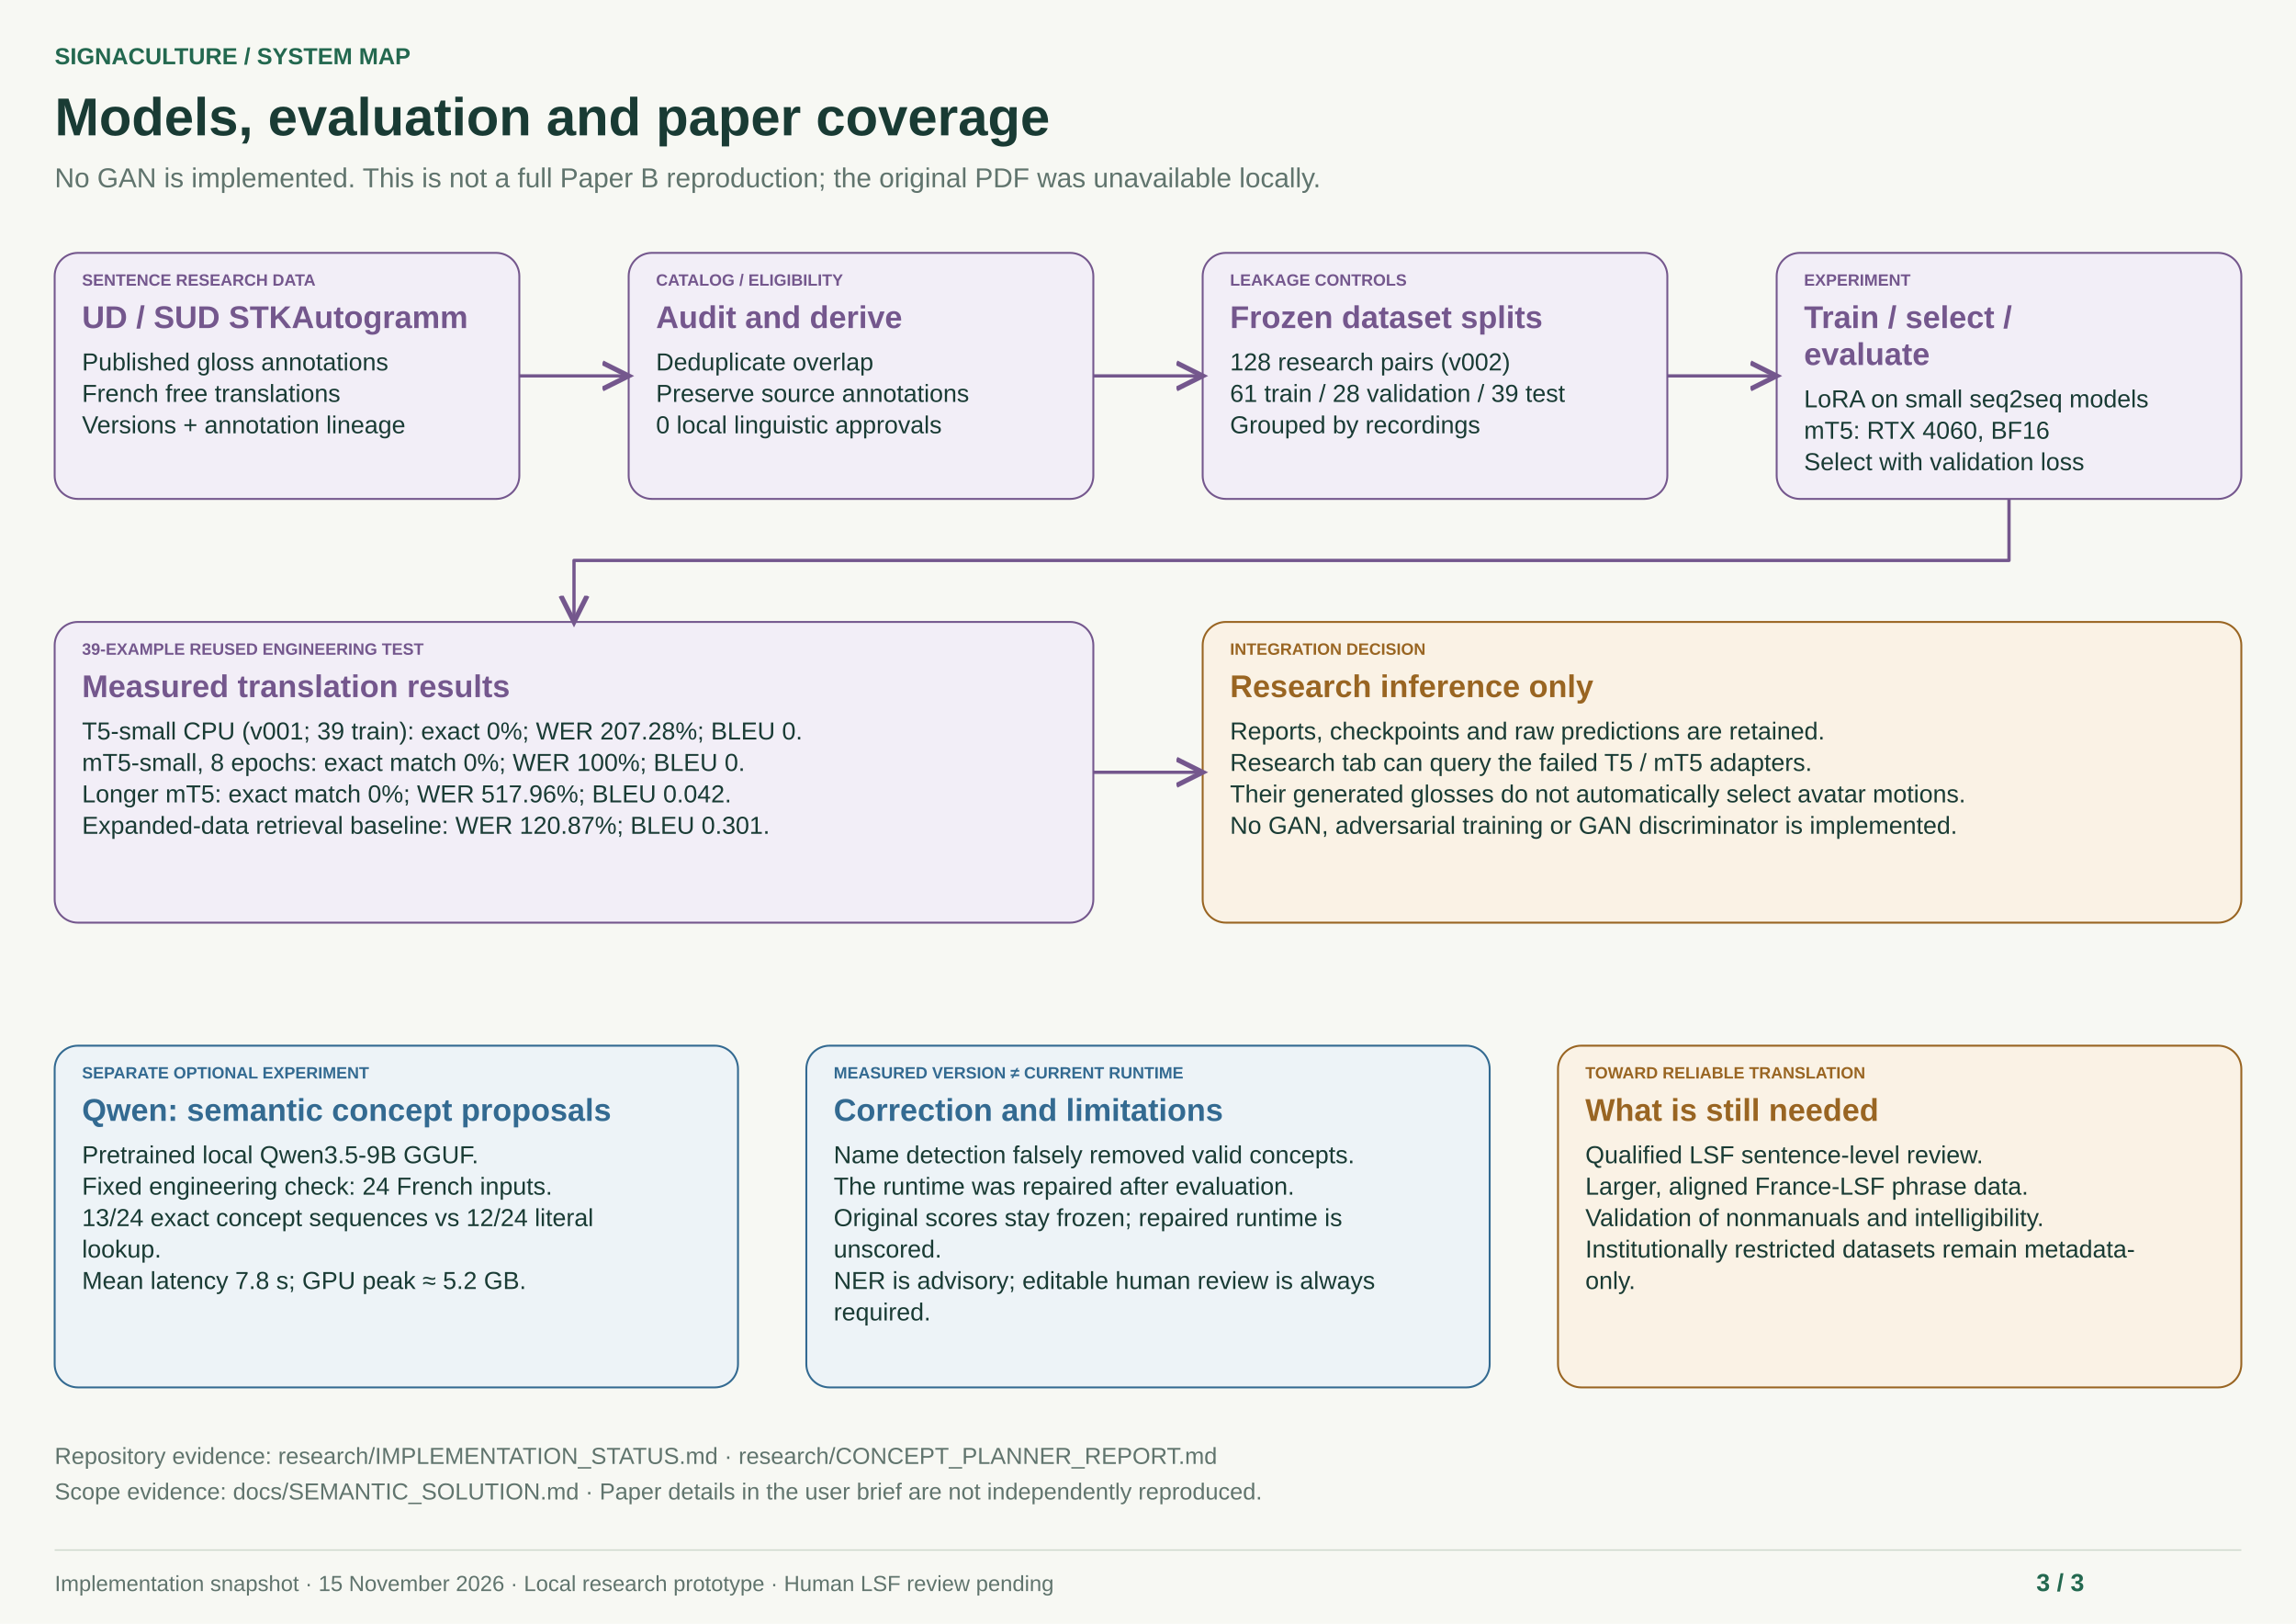
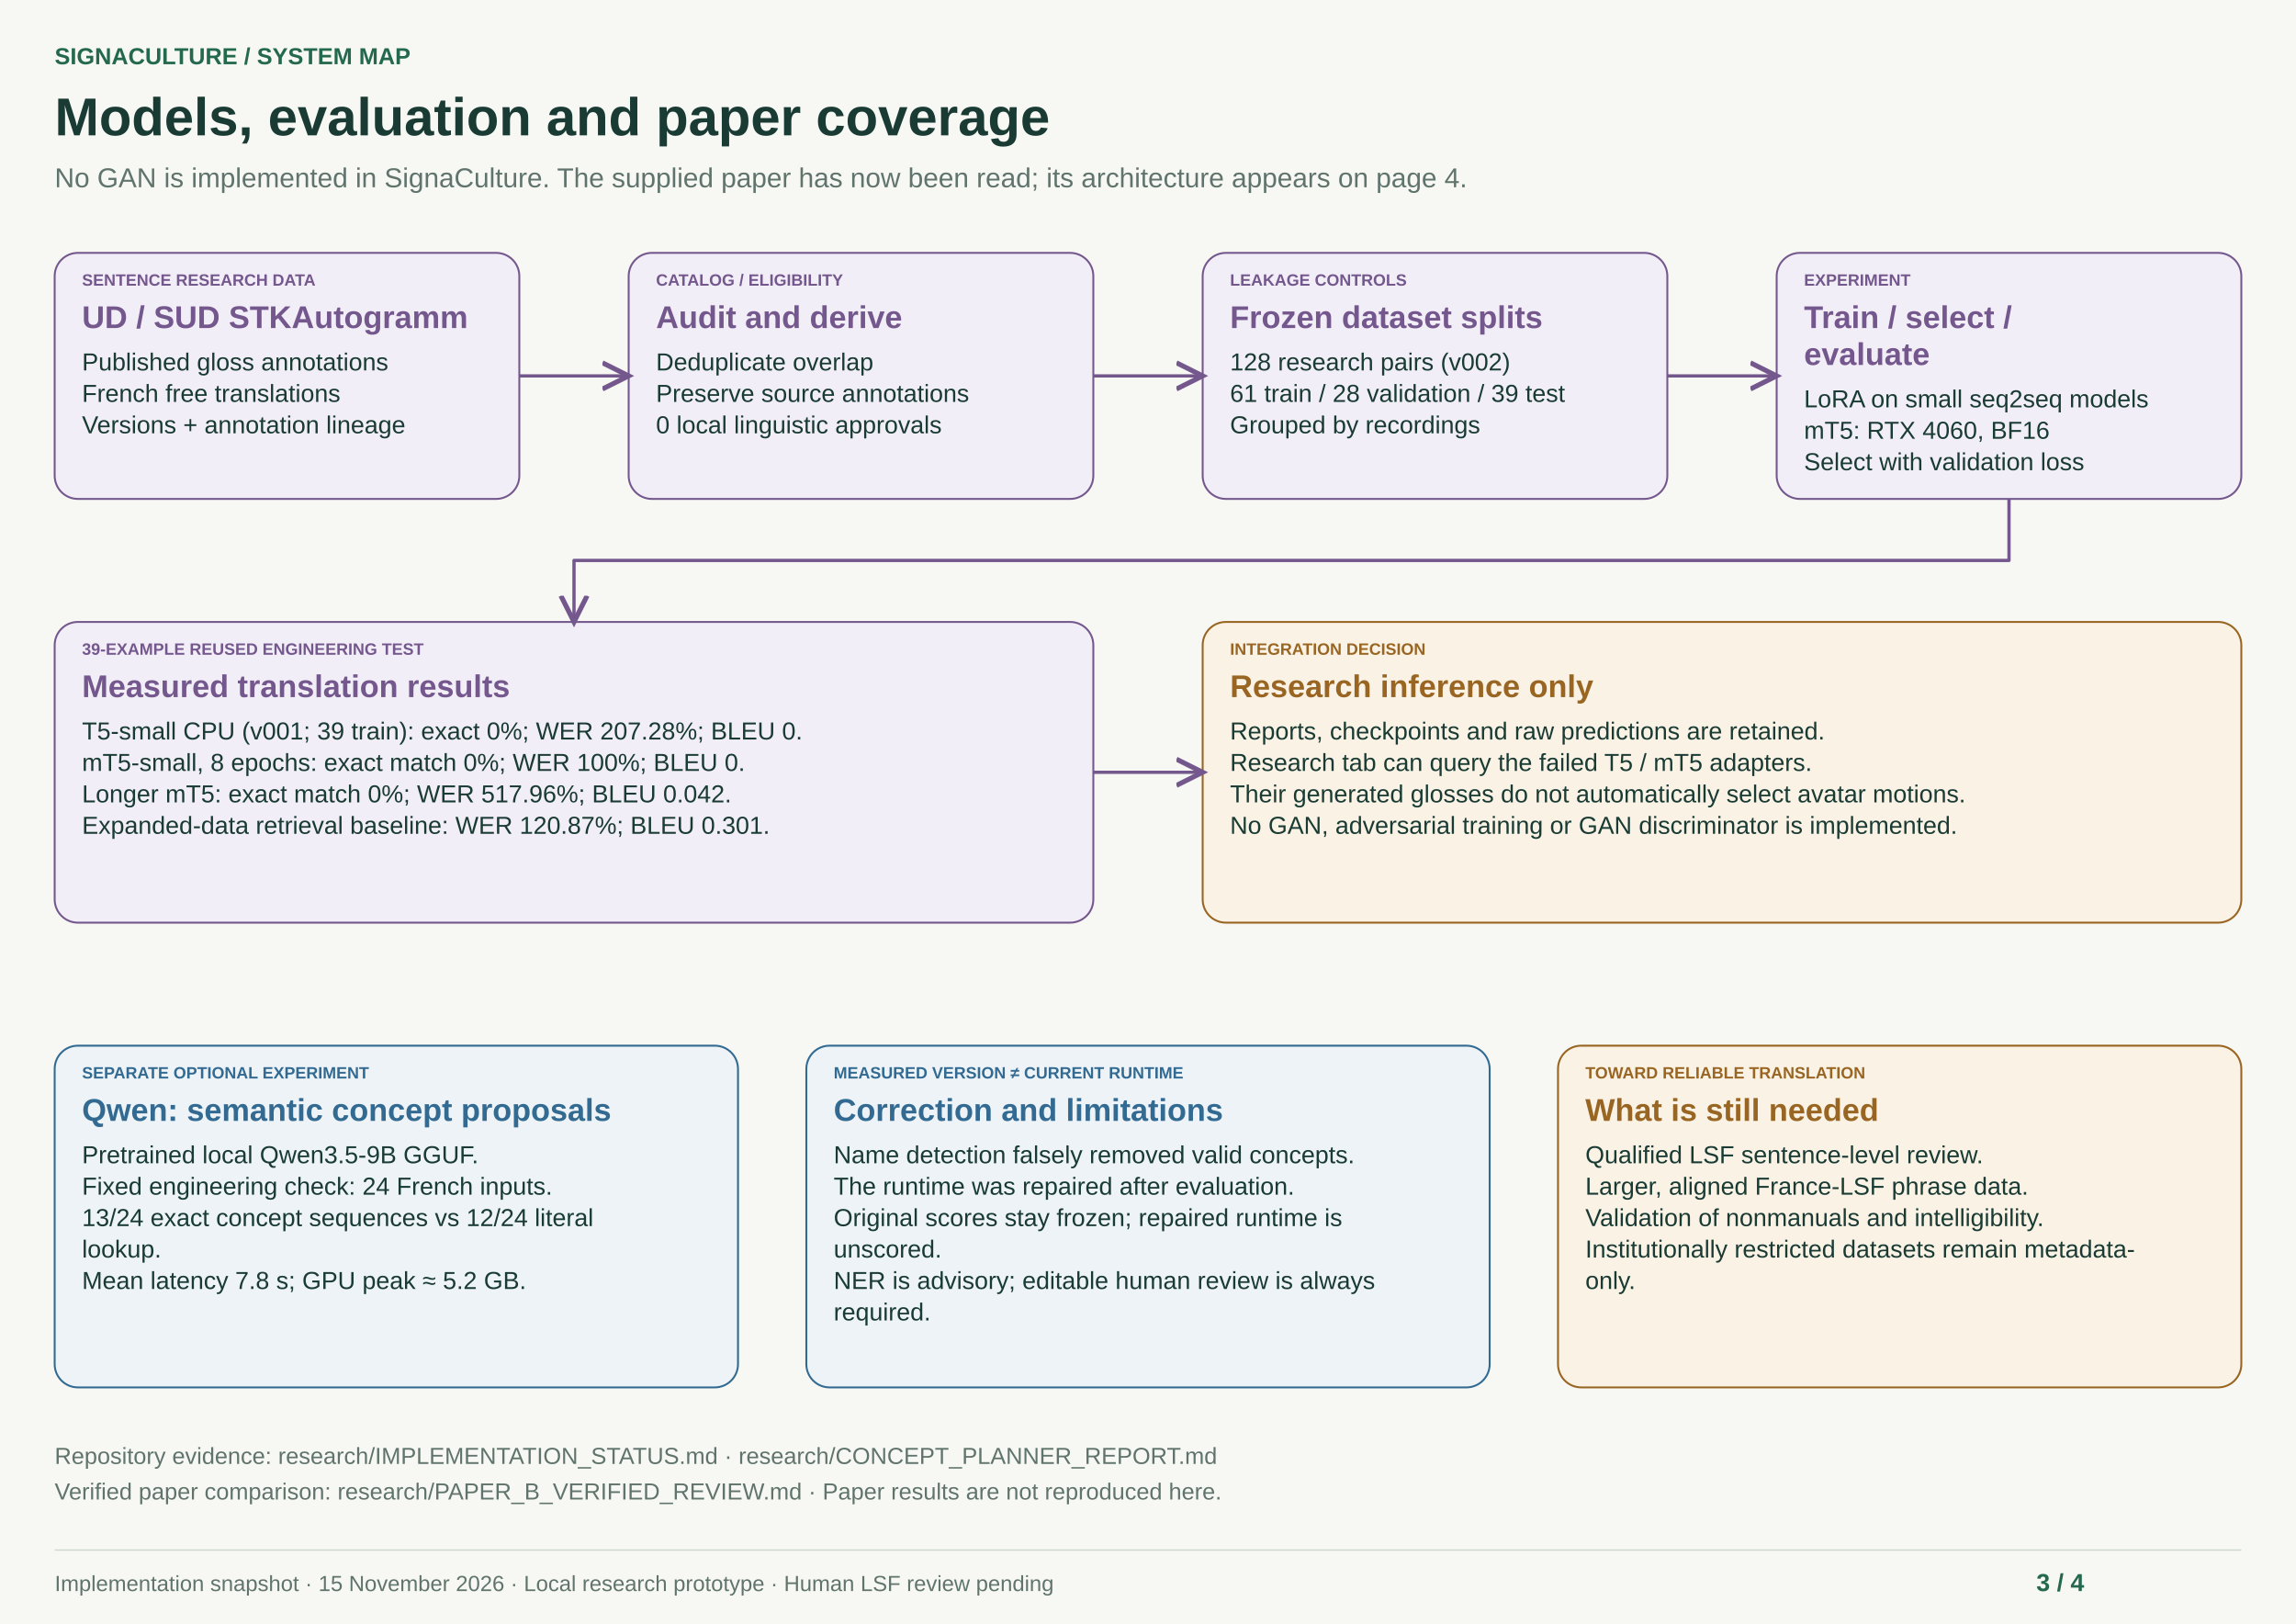
<svg xmlns="http://www.w3.org/2000/svg" width="1680" height="1188" viewBox="0 0 1680 1188">
  <defs>
    <marker id="ink" markerWidth="10" markerHeight="10" refX="8" refY="5" orient="auto">
      <path d="M0,1 L8,5 L0,9" fill="none" stroke="#193b34" stroke-width="1.5" />
    </marker>
    <marker id="muted" markerWidth="10" markerHeight="10" refX="8" refY="5" orient="auto">
      <path d="M0,1 L8,5 L0,9" fill="none" stroke="#60746d" stroke-width="1.5" />
    </marker>
    <marker id="green" markerWidth="10" markerHeight="10" refX="8" refY="5" orient="auto">
      <path d="M0,1 L8,5 L0,9" fill="none" stroke="#23684f" stroke-width="1.5" />
    </marker>
    <marker id="blue" markerWidth="10" markerHeight="10" refX="8" refY="5" orient="auto">
      <path d="M0,1 L8,5 L0,9" fill="none" stroke="#336a91" stroke-width="1.5" />
    </marker>
    <marker id="amber" markerWidth="10" markerHeight="10" refX="8" refY="5" orient="auto">
      <path d="M0,1 L8,5 L0,9" fill="none" stroke="#996522" stroke-width="1.5" />
    </marker>
    <marker id="purple" markerWidth="10" markerHeight="10" refX="8" refY="5" orient="auto">
      <path d="M0,1 L8,5 L0,9" fill="none" stroke="#74578d" stroke-width="1.5" />
    </marker>
  </defs>
  <rect width="1680" height="1188" fill="#f7f8f3" />
  <text x="40" y="47" fill="#23684f" font-size="17" font-weight="700" font-family="Arial,DejaVu Sans,sans-serif">SIGNACULTURE  /  SYSTEM MAP</text>
  <text x="40" y="99" fill="#193b34" font-size="39" font-weight="700" font-family="Arial,DejaVu Sans,sans-serif">Models, evaluation and paper coverage</text>
-   <text x="40" y="137" fill="#60746d" font-size="20" font-weight="400" font-family="Arial,DejaVu Sans,sans-serif">No GAN is implemented. This is not a full Paper B reproduction; the original PDF was unavailable locally.</text>
+   <text x="40" y="137" fill="#60746d" font-size="20" font-weight="400" font-family="Arial,DejaVu Sans,sans-serif">No GAN is implemented in SignaCulture. The supplied paper has now been read; its architecture appears on page 4.</text>
  <rect x="40" y="185" width="340" height="180" rx="17" fill="#f2eef7" stroke="#74578d" stroke-width="1.4" />
  <text x="60" y="209" fill="#74578d" font-size="12" font-weight="700" font-family="Arial,DejaVu Sans,sans-serif">SENTENCE RESEARCH DATA</text>
  <text x="60" y="240" fill="#74578d" font-size="23" font-weight="700" font-family="Arial,DejaVu Sans,sans-serif">UD / SUD STKAutogramm</text>
  <text x="60" y="271" fill="#193b34" font-size="18" font-weight="400" font-family="Arial,DejaVu Sans,sans-serif">Published gloss annotations</text>
  <text x="60" y="294" fill="#193b34" font-size="18" font-weight="400" font-family="Arial,DejaVu Sans,sans-serif">French free translations</text>
  <text x="60" y="317" fill="#193b34" font-size="18" font-weight="400" font-family="Arial,DejaVu Sans,sans-serif">Versions + annotation lineage</text>
  <rect x="460" y="185" width="340" height="180" rx="17" fill="#f2eef7" stroke="#74578d" stroke-width="1.4" />
  <text x="480" y="209" fill="#74578d" font-size="12" font-weight="700" font-family="Arial,DejaVu Sans,sans-serif">CATALOG / ELIGIBILITY</text>
  <text x="480" y="240" fill="#74578d" font-size="23" font-weight="700" font-family="Arial,DejaVu Sans,sans-serif">Audit and derive</text>
  <text x="480" y="271" fill="#193b34" font-size="18" font-weight="400" font-family="Arial,DejaVu Sans,sans-serif">Deduplicate overlap</text>
  <text x="480" y="294" fill="#193b34" font-size="18" font-weight="400" font-family="Arial,DejaVu Sans,sans-serif">Preserve source annotations</text>
  <text x="480" y="317" fill="#193b34" font-size="18" font-weight="400" font-family="Arial,DejaVu Sans,sans-serif">0 local linguistic approvals</text>
  <rect x="880" y="185" width="340" height="180" rx="17" fill="#f2eef7" stroke="#74578d" stroke-width="1.4" />
  <text x="900" y="209" fill="#74578d" font-size="12" font-weight="700" font-family="Arial,DejaVu Sans,sans-serif">LEAKAGE CONTROLS</text>
  <text x="900" y="240" fill="#74578d" font-size="23" font-weight="700" font-family="Arial,DejaVu Sans,sans-serif">Frozen dataset splits</text>
  <text x="900" y="271" fill="#193b34" font-size="18" font-weight="400" font-family="Arial,DejaVu Sans,sans-serif">128 research pairs (v002)</text>
  <text x="900" y="294" fill="#193b34" font-size="18" font-weight="400" font-family="Arial,DejaVu Sans,sans-serif">61 train / 28 validation / 39 test</text>
  <text x="900" y="317" fill="#193b34" font-size="18" font-weight="400" font-family="Arial,DejaVu Sans,sans-serif">Grouped by recordings</text>
  <rect x="1300" y="185" width="340" height="180" rx="17" fill="#f2eef7" stroke="#74578d" stroke-width="1.4" />
  <text x="1320" y="209" fill="#74578d" font-size="12" font-weight="700" font-family="Arial,DejaVu Sans,sans-serif">EXPERIMENT</text>
  <text x="1320" y="240" fill="#74578d" font-size="23" font-weight="700" font-family="Arial,DejaVu Sans,sans-serif">Train / select /</text>
  <text x="1320" y="267" fill="#74578d" font-size="23" font-weight="700" font-family="Arial,DejaVu Sans,sans-serif">evaluate</text>
  <text x="1320" y="298" fill="#193b34" font-size="18" font-weight="400" font-family="Arial,DejaVu Sans,sans-serif">LoRA on small seq2seq models</text>
  <text x="1320" y="321" fill="#193b34" font-size="18" font-weight="400" font-family="Arial,DejaVu Sans,sans-serif">mT5: RTX 4060, BF16</text>
  <text x="1320" y="344" fill="#193b34" font-size="18" font-weight="400" font-family="Arial,DejaVu Sans,sans-serif">Select with validation loss</text>
  <path d="M380,275 L460,275" fill="none" stroke="#74578d" stroke-width="2.4" stroke-linejoin="round" marker-end="url(#purple)" />
  <path d="M800,275 L880,275" fill="none" stroke="#74578d" stroke-width="2.4" stroke-linejoin="round" marker-end="url(#purple)" />
  <path d="M1220,275 L1300,275" fill="none" stroke="#74578d" stroke-width="2.4" stroke-linejoin="round" marker-end="url(#purple)" />
  <rect x="40" y="455" width="760" height="220" rx="17" fill="#f2eef7" stroke="#74578d" stroke-width="1.4" />
  <text x="60" y="479" fill="#74578d" font-size="12" font-weight="700" font-family="Arial,DejaVu Sans,sans-serif">39-EXAMPLE REUSED ENGINEERING TEST</text>
  <text x="60" y="510" fill="#74578d" font-size="23" font-weight="700" font-family="Arial,DejaVu Sans,sans-serif">Measured translation results</text>
  <text x="60" y="541" fill="#193b34" font-size="18" font-weight="400" font-family="Arial,DejaVu Sans,sans-serif">T5-small CPU (v001; 39 train): exact 0%; WER 207.28%; BLEU 0.</text>
  <text x="60" y="564" fill="#193b34" font-size="18" font-weight="400" font-family="Arial,DejaVu Sans,sans-serif">mT5-small, 8 epochs: exact match 0%; WER 100%; BLEU 0.</text>
  <text x="60" y="587" fill="#193b34" font-size="18" font-weight="400" font-family="Arial,DejaVu Sans,sans-serif">Longer mT5: exact match 0%; WER 517.96%; BLEU 0.042.</text>
  <text x="60" y="610" fill="#193b34" font-size="18" font-weight="400" font-family="Arial,DejaVu Sans,sans-serif">Expanded-data retrieval baseline: WER 120.87%; BLEU 0.301.</text>
  <rect x="880" y="455" width="760" height="220" rx="17" fill="#faf2e5" stroke="#996522" stroke-width="1.4" />
  <text x="900" y="479" fill="#996522" font-size="12" font-weight="700" font-family="Arial,DejaVu Sans,sans-serif">INTEGRATION DECISION</text>
  <text x="900" y="510" fill="#996522" font-size="23" font-weight="700" font-family="Arial,DejaVu Sans,sans-serif">Research inference only</text>
  <text x="900" y="541" fill="#193b34" font-size="18" font-weight="400" font-family="Arial,DejaVu Sans,sans-serif">Reports, checkpoints and raw predictions are retained.</text>
  <text x="900" y="564" fill="#193b34" font-size="18" font-weight="400" font-family="Arial,DejaVu Sans,sans-serif">Research tab can query the failed T5 / mT5 adapters.</text>
  <text x="900" y="587" fill="#193b34" font-size="18" font-weight="400" font-family="Arial,DejaVu Sans,sans-serif">Their generated glosses do not automatically select avatar motions.</text>
  <text x="900" y="610" fill="#193b34" font-size="18" font-weight="400" font-family="Arial,DejaVu Sans,sans-serif">No GAN, adversarial training or GAN discriminator is implemented.</text>
  <path d="M1470,365 L1470,410 L420,410 L420,455" fill="none" stroke="#74578d" stroke-width="2.4" stroke-linejoin="round" marker-end="url(#purple)" />
  <path d="M800,565 L880,565" fill="none" stroke="#74578d" stroke-width="2.4" stroke-linejoin="round" marker-end="url(#purple)" />
  <rect x="40" y="765" width="500" height="250" rx="17" fill="#edf3f7" stroke="#336a91" stroke-width="1.4" />
  <text x="60" y="789" fill="#336a91" font-size="12" font-weight="700" font-family="Arial,DejaVu Sans,sans-serif">SEPARATE OPTIONAL EXPERIMENT</text>
  <text x="60" y="820" fill="#336a91" font-size="23" font-weight="700" font-family="Arial,DejaVu Sans,sans-serif">Qwen: semantic concept proposals</text>
  <text x="60" y="851" fill="#193b34" font-size="18" font-weight="400" font-family="Arial,DejaVu Sans,sans-serif">Pretrained local Qwen3.5-9B GGUF.</text>
  <text x="60" y="874" fill="#193b34" font-size="18" font-weight="400" font-family="Arial,DejaVu Sans,sans-serif">Fixed engineering check: 24 French inputs.</text>
  <text x="60" y="897" fill="#193b34" font-size="18" font-weight="400" font-family="Arial,DejaVu Sans,sans-serif">13/24 exact concept sequences vs 12/24 literal</text>
  <text x="60" y="920" fill="#193b34" font-size="18" font-weight="400" font-family="Arial,DejaVu Sans,sans-serif">lookup.</text>
  <text x="60" y="943" fill="#193b34" font-size="18" font-weight="400" font-family="Arial,DejaVu Sans,sans-serif">Mean latency 7.8 s; GPU peak ≈ 5.2 GB.</text>
  <rect x="590" y="765" width="500" height="250" rx="17" fill="#edf3f7" stroke="#336a91" stroke-width="1.4" />
  <text x="610" y="789" fill="#336a91" font-size="12" font-weight="700" font-family="Arial,DejaVu Sans,sans-serif">MEASURED VERSION ≠ CURRENT RUNTIME</text>
  <text x="610" y="820" fill="#336a91" font-size="23" font-weight="700" font-family="Arial,DejaVu Sans,sans-serif">Correction and limitations</text>
  <text x="610" y="851" fill="#193b34" font-size="18" font-weight="400" font-family="Arial,DejaVu Sans,sans-serif">Name detection falsely removed valid concepts.</text>
  <text x="610" y="874" fill="#193b34" font-size="18" font-weight="400" font-family="Arial,DejaVu Sans,sans-serif">The runtime was repaired after evaluation.</text>
  <text x="610" y="897" fill="#193b34" font-size="18" font-weight="400" font-family="Arial,DejaVu Sans,sans-serif">Original scores stay frozen; repaired runtime is</text>
  <text x="610" y="920" fill="#193b34" font-size="18" font-weight="400" font-family="Arial,DejaVu Sans,sans-serif">unscored.</text>
  <text x="610" y="943" fill="#193b34" font-size="18" font-weight="400" font-family="Arial,DejaVu Sans,sans-serif">NER is advisory; editable human review is always</text>
  <text x="610" y="966" fill="#193b34" font-size="18" font-weight="400" font-family="Arial,DejaVu Sans,sans-serif">required.</text>
  <rect x="1140" y="765" width="500" height="250" rx="17" fill="#faf2e5" stroke="#996522" stroke-width="1.4" />
  <text x="1160" y="789" fill="#996522" font-size="12" font-weight="700" font-family="Arial,DejaVu Sans,sans-serif">TOWARD RELIABLE TRANSLATION</text>
  <text x="1160" y="820" fill="#996522" font-size="23" font-weight="700" font-family="Arial,DejaVu Sans,sans-serif">What is still needed</text>
  <text x="1160" y="851" fill="#193b34" font-size="18" font-weight="400" font-family="Arial,DejaVu Sans,sans-serif">Qualified LSF sentence-level review.</text>
  <text x="1160" y="874" fill="#193b34" font-size="18" font-weight="400" font-family="Arial,DejaVu Sans,sans-serif">Larger, aligned France-LSF phrase data.</text>
  <text x="1160" y="897" fill="#193b34" font-size="18" font-weight="400" font-family="Arial,DejaVu Sans,sans-serif">Validation of nonmanuals and intelligibility.</text>
  <text x="1160" y="920" fill="#193b34" font-size="18" font-weight="400" font-family="Arial,DejaVu Sans,sans-serif">Institutionally restricted datasets remain metadata-</text>
  <text x="1160" y="943" fill="#193b34" font-size="18" font-weight="400" font-family="Arial,DejaVu Sans,sans-serif">only.</text>
  <text x="40" y="1071" fill="#60746d" font-size="17" font-weight="400" font-family="Arial,DejaVu Sans,sans-serif">Repository evidence: research/IMPLEMENTATION_STATUS.md · research/CONCEPT_PLANNER_REPORT.md</text>
-   <text x="40" y="1097" fill="#60746d" font-size="17" font-weight="400" font-family="Arial,DejaVu Sans,sans-serif">Scope evidence: docs/SEMANTIC_SOLUTION.md · Paper details in the user brief are not independently reproduced.</text>
+   <text x="40" y="1097" fill="#60746d" font-size="17" font-weight="400" font-family="Arial,DejaVu Sans,sans-serif">Verified paper comparison: research/PAPER_B_VERIFIED_REVIEW.md · Paper results are not reproduced here.</text>
  <path d="M40 1134 H1640" stroke="#ced8cc" />
  <text x="40" y="1164" fill="#60746d" font-size="16" font-weight="400" font-family="Arial,DejaVu Sans,sans-serif">Implementation snapshot · 15 November 2026 · Local research prototype · Human LSF review pending</text>
-   <text x="1490" y="1164" fill="#23684f" font-size="18" font-weight="700" font-family="Arial,DejaVu Sans,sans-serif">3 / 3</text>
+   <text x="1490" y="1164" fill="#23684f" font-size="18" font-weight="700" font-family="Arial,DejaVu Sans,sans-serif">3 / 4</text>
</svg>
